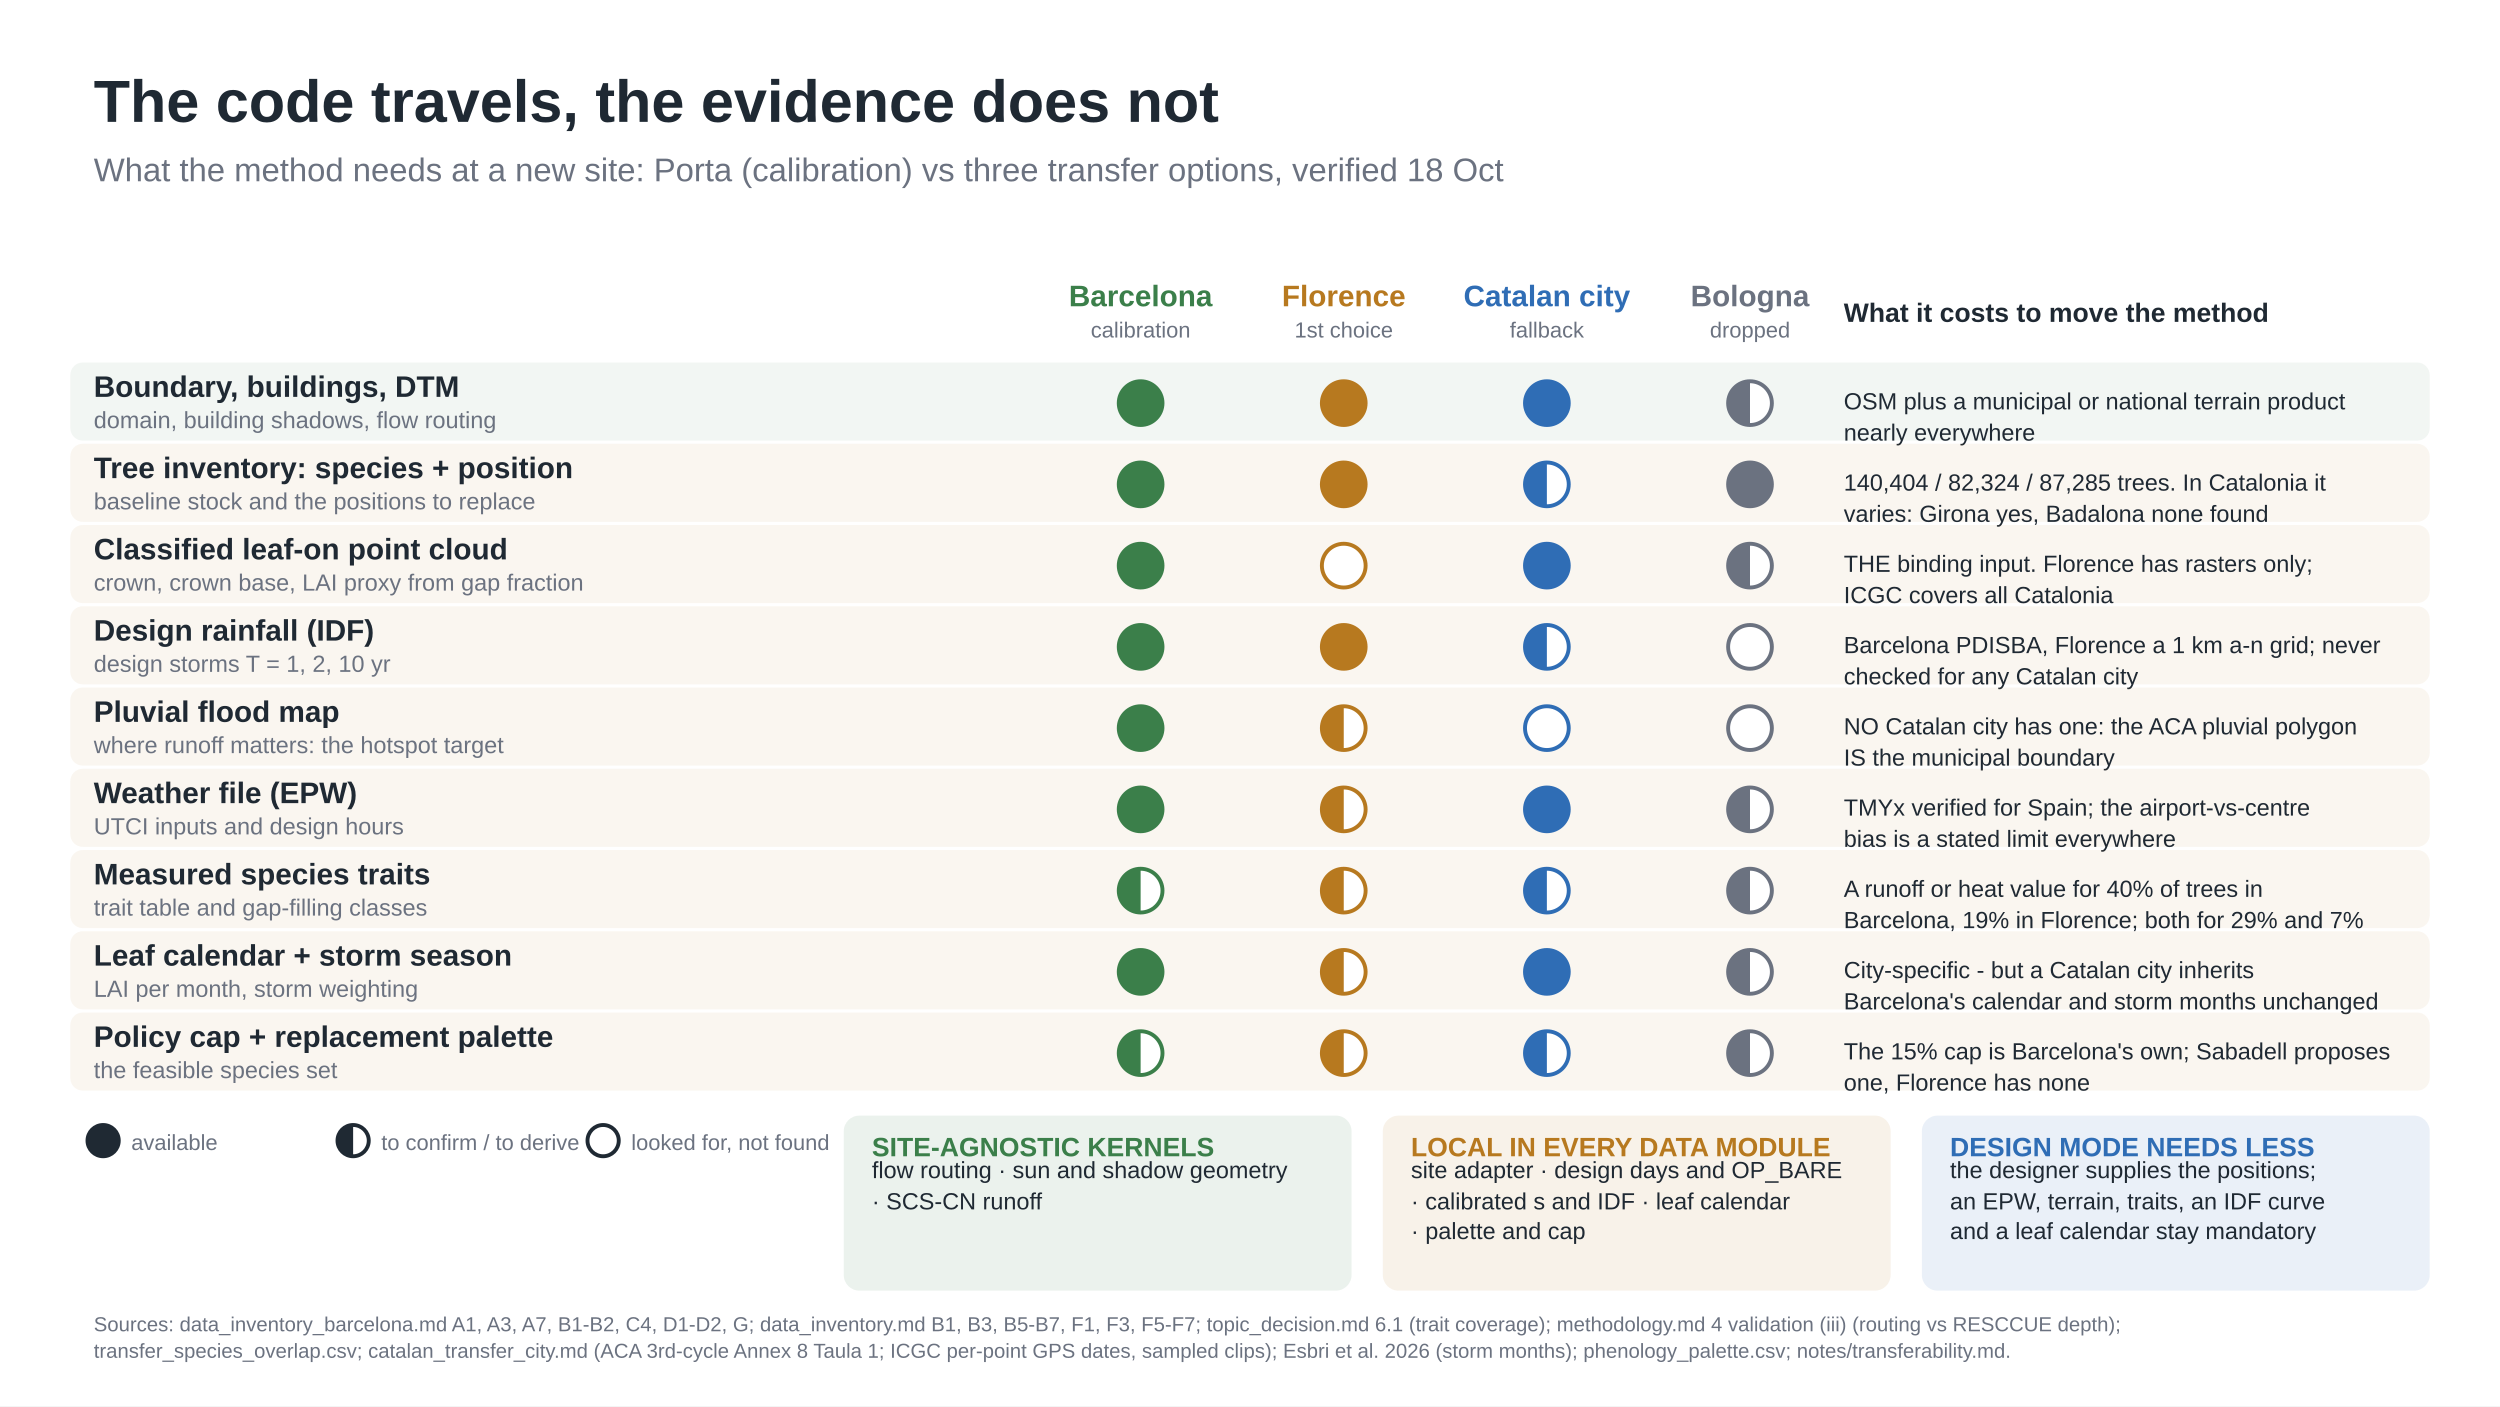
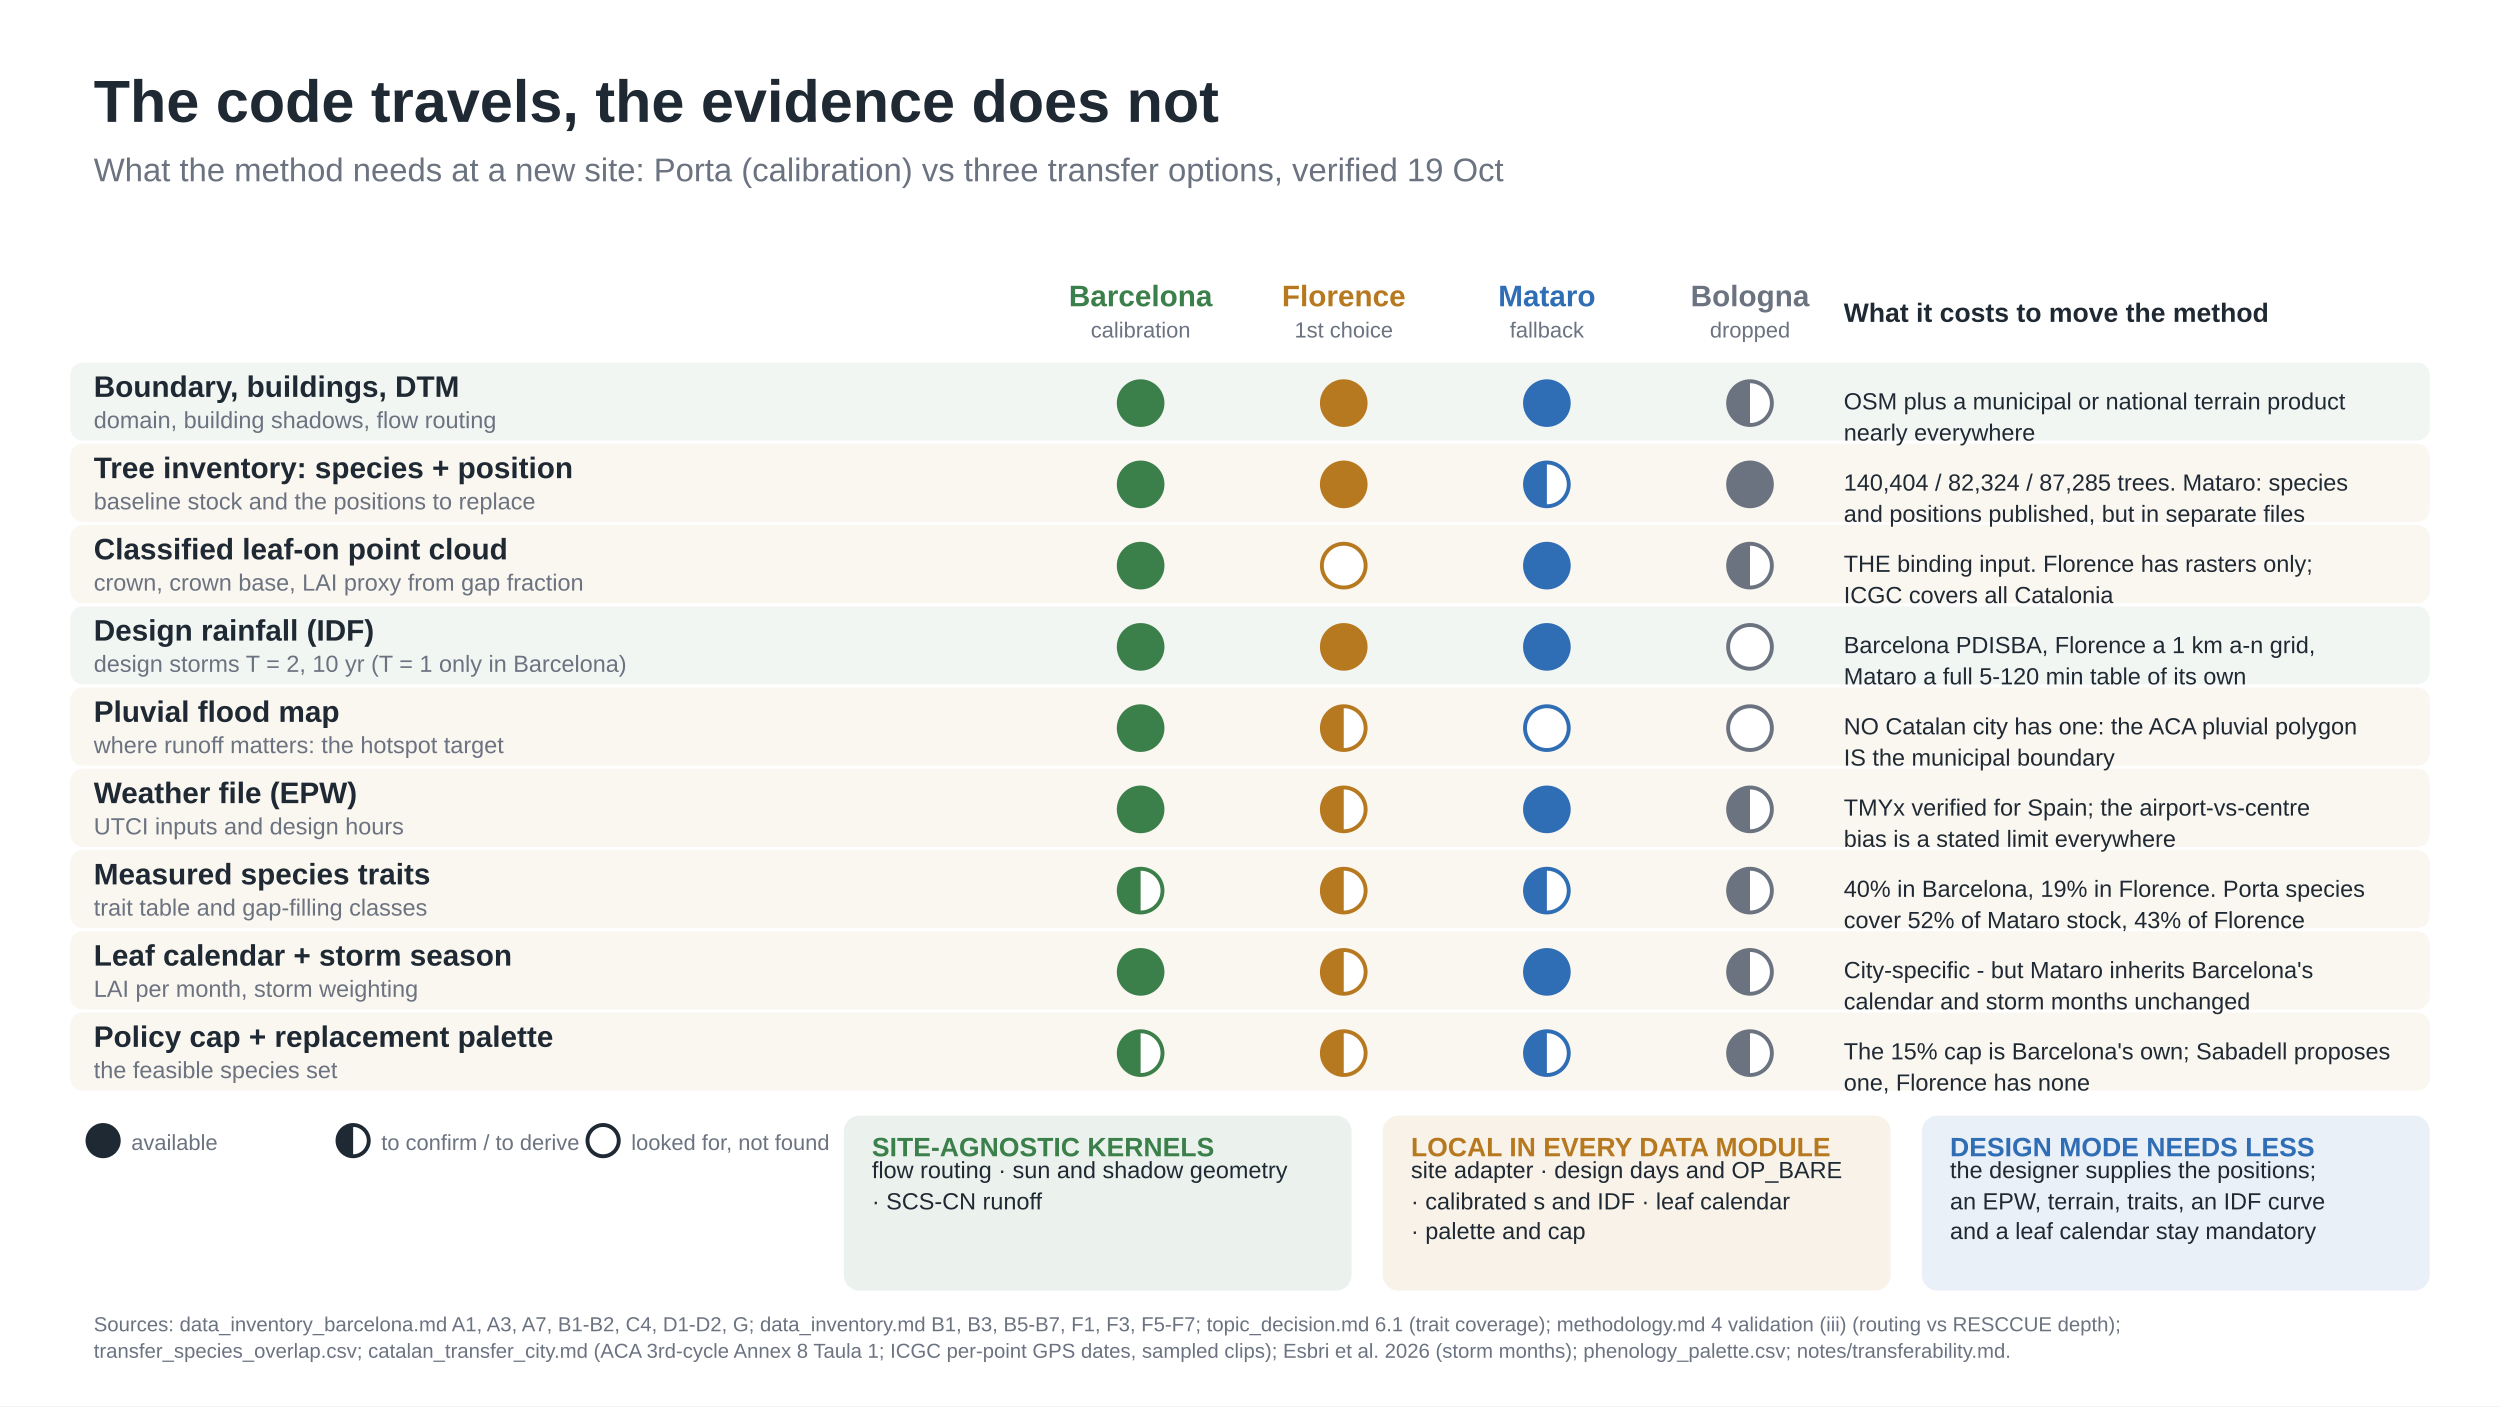
<svg xmlns="http://www.w3.org/2000/svg" width="1600" height="900" viewBox="0 0 1600 900" font-family="Arial, Helvetica, sans-serif">
  <defs>
    <marker id="arr" viewBox="0 0 10 10" refX="9" refY="5" markerWidth="7" markerHeight="7" orient="auto">
      <path d="M0,0 L10,5 L0,10 z" fill="#6B7280" />
    </marker>
  </defs>
  <rect width="1600" height="900" fill="#FFFFFF" />
  <text x="60" y="78" font-size="38" fill="#1F2933" font-weight="bold" text-anchor="start">The code travels, the evidence does not</text>
-   <text x="60" y="116" font-size="21" fill="#6B7280" font-weight="normal" text-anchor="start">What the method needs at a new site: Porta (calibration) vs three transfer options, verified 18 Oct</text>
+   <text x="60" y="116" font-size="21" fill="#6B7280" font-weight="normal" text-anchor="start">What the method needs at a new site: Porta (calibration) vs three transfer options, verified 19 Oct</text>
  <text x="730" y="196" font-size="19" fill="#3B7F4A" font-weight="bold" text-anchor="middle">Barcelona</text>
  <text x="730" y="216" font-size="14" fill="#6B7280" font-weight="normal" text-anchor="middle">calibration</text>
  <text x="860" y="196" font-size="19" fill="#B7791F" font-weight="bold" text-anchor="middle">Florence</text>
  <text x="860" y="216" font-size="14" fill="#6B7280" font-weight="normal" text-anchor="middle">1st choice</text>
-   <text x="990" y="196" font-size="19" fill="#2F6DB5" font-weight="bold" text-anchor="middle">Catalan city</text>
+   <text x="990" y="196" font-size="19" fill="#2F6DB5" font-weight="bold" text-anchor="middle">Mataro</text>
  <text x="990" y="216" font-size="14" fill="#6B7280" font-weight="normal" text-anchor="middle">fallback</text>
  <text x="1120" y="196" font-size="19" fill="#6B7280" font-weight="bold" text-anchor="middle">Bologna</text>
  <text x="1120" y="216" font-size="14" fill="#6B7280" font-weight="normal" text-anchor="middle">dropped</text>
  <text x="1180" y="206" font-size="17" fill="#1F2933" font-weight="bold" text-anchor="start">What it costs to move the method</text>
  <rect x="45" y="232" width="1510" height="50" rx="8" fill="#3B7F4A" fill-opacity="0.07" stroke="none" stroke-width="2" />
  <text x="60" y="254" font-size="19" fill="#1F2933" font-weight="bold" text-anchor="start">Boundary, buildings, DTM</text>
  <text x="60" y="274" font-size="15" fill="#6B7280" font-weight="normal" text-anchor="start">domain, building shadows, flow routing</text>
  <circle cx="730" cy="258" r="14" fill="#FFFFFF" stroke="#3B7F4A" stroke-width="2.5" />
  <circle cx="730" cy="258" r="14" fill="#3B7F4A" />
  <circle cx="860" cy="258" r="14" fill="#FFFFFF" stroke="#B7791F" stroke-width="2.5" />
  <circle cx="860" cy="258" r="14" fill="#B7791F" />
  <circle cx="990" cy="258" r="14" fill="#FFFFFF" stroke="#2F6DB5" stroke-width="2.5" />
  <circle cx="990" cy="258" r="14" fill="#2F6DB5" />
  <circle cx="1120" cy="258" r="14" fill="#FFFFFF" stroke="#6B7280" stroke-width="2.5" />
  <path d="M1120,244 A14,14 0 0,0 1120,272 Z" fill="#6B7280" />
  <text x="1180" y="262" font-size="15" fill="#1F2933" font-weight="normal" text-anchor="start">OSM plus a municipal or national terrain product</text>
  <text x="1180" y="282" font-size="15" fill="#1F2933" font-weight="normal" text-anchor="start">nearly everywhere</text>
  <rect x="45" y="284" width="1510" height="50" rx="8" fill="#B7791F" fill-opacity="0.07" stroke="none" stroke-width="2" />
  <text x="60" y="306" font-size="19" fill="#1F2933" font-weight="bold" text-anchor="start">Tree inventory: species + position</text>
  <text x="60" y="326" font-size="15" fill="#6B7280" font-weight="normal" text-anchor="start">baseline stock and the positions to replace</text>
  <circle cx="730" cy="310" r="14" fill="#FFFFFF" stroke="#3B7F4A" stroke-width="2.5" />
  <circle cx="730" cy="310" r="14" fill="#3B7F4A" />
  <circle cx="860" cy="310" r="14" fill="#FFFFFF" stroke="#B7791F" stroke-width="2.5" />
  <circle cx="860" cy="310" r="14" fill="#B7791F" />
  <circle cx="990" cy="310" r="14" fill="#FFFFFF" stroke="#2F6DB5" stroke-width="2.5" />
  <path d="M990,296 A14,14 0 0,0 990,324 Z" fill="#2F6DB5" />
  <circle cx="1120" cy="310" r="14" fill="#FFFFFF" stroke="#6B7280" stroke-width="2.5" />
  <circle cx="1120" cy="310" r="14" fill="#6B7280" />
-   <text x="1180" y="314" font-size="15" fill="#1F2933" font-weight="normal" text-anchor="start">140,404 / 82,324 / 87,285 trees. In Catalonia it</text>
-   <text x="1180" y="334" font-size="15" fill="#1F2933" font-weight="normal" text-anchor="start">varies: Girona yes, Badalona none found</text>
+   <text x="1180" y="314" font-size="15" fill="#1F2933" font-weight="normal" text-anchor="start">140,404 / 82,324 / 87,285 trees. Mataro: species</text>
+   <text x="1180" y="334" font-size="15" fill="#1F2933" font-weight="normal" text-anchor="start">and positions published, but in separate files</text>
  <rect x="45" y="336" width="1510" height="50" rx="8" fill="#B7791F" fill-opacity="0.07" stroke="none" stroke-width="2" />
  <text x="60" y="358" font-size="19" fill="#1F2933" font-weight="bold" text-anchor="start">Classified leaf-on point cloud</text>
  <text x="60" y="378" font-size="15" fill="#6B7280" font-weight="normal" text-anchor="start">crown, crown base, LAI proxy from gap fraction</text>
  <circle cx="730" cy="362" r="14" fill="#FFFFFF" stroke="#3B7F4A" stroke-width="2.5" />
  <circle cx="730" cy="362" r="14" fill="#3B7F4A" />
  <circle cx="860" cy="362" r="14" fill="#FFFFFF" stroke="#B7791F" stroke-width="2.5" />
  <circle cx="990" cy="362" r="14" fill="#FFFFFF" stroke="#2F6DB5" stroke-width="2.5" />
  <circle cx="990" cy="362" r="14" fill="#2F6DB5" />
  <circle cx="1120" cy="362" r="14" fill="#FFFFFF" stroke="#6B7280" stroke-width="2.5" />
  <path d="M1120,348 A14,14 0 0,0 1120,376 Z" fill="#6B7280" />
  <text x="1180" y="366" font-size="15" fill="#1F2933" font-weight="normal" text-anchor="start">THE binding input. Florence has rasters only;</text>
  <text x="1180" y="386" font-size="15" fill="#1F2933" font-weight="normal" text-anchor="start">ICGC covers all Catalonia</text>
-   <rect x="45" y="388" width="1510" height="50" rx="8" fill="#B7791F" fill-opacity="0.07" stroke="none" stroke-width="2" />
+   <rect x="45" y="388" width="1510" height="50" rx="8" fill="#3B7F4A" fill-opacity="0.07" stroke="none" stroke-width="2" />
  <text x="60" y="410" font-size="19" fill="#1F2933" font-weight="bold" text-anchor="start">Design rainfall (IDF)</text>
-   <text x="60" y="430" font-size="15" fill="#6B7280" font-weight="normal" text-anchor="start">design storms T = 1, 2, 10 yr</text>
+   <text x="60" y="430" font-size="15" fill="#6B7280" font-weight="normal" text-anchor="start">design storms T = 2, 10 yr (T = 1 only in Barcelona)</text>
  <circle cx="730" cy="414" r="14" fill="#FFFFFF" stroke="#3B7F4A" stroke-width="2.5" />
  <circle cx="730" cy="414" r="14" fill="#3B7F4A" />
  <circle cx="860" cy="414" r="14" fill="#FFFFFF" stroke="#B7791F" stroke-width="2.5" />
  <circle cx="860" cy="414" r="14" fill="#B7791F" />
  <circle cx="990" cy="414" r="14" fill="#FFFFFF" stroke="#2F6DB5" stroke-width="2.5" />
-   <path d="M990,400 A14,14 0 0,0 990,428 Z" fill="#2F6DB5" />
+   <circle cx="990" cy="414" r="14" fill="#2F6DB5" />
  <circle cx="1120" cy="414" r="14" fill="#FFFFFF" stroke="#6B7280" stroke-width="2.5" />
-   <text x="1180" y="418" font-size="15" fill="#1F2933" font-weight="normal" text-anchor="start">Barcelona PDISBA, Florence a 1 km a-n grid; never</text>
-   <text x="1180" y="438" font-size="15" fill="#1F2933" font-weight="normal" text-anchor="start">checked for any Catalan city</text>
+   <text x="1180" y="418" font-size="15" fill="#1F2933" font-weight="normal" text-anchor="start">Barcelona PDISBA, Florence a 1 km a-n grid,</text>
+   <text x="1180" y="438" font-size="15" fill="#1F2933" font-weight="normal" text-anchor="start">Mataro a full 5-120 min table of its own</text>
  <rect x="45" y="440" width="1510" height="50" rx="8" fill="#B7791F" fill-opacity="0.07" stroke="none" stroke-width="2" />
  <text x="60" y="462" font-size="19" fill="#1F2933" font-weight="bold" text-anchor="start">Pluvial flood map</text>
  <text x="60" y="482" font-size="15" fill="#6B7280" font-weight="normal" text-anchor="start">where runoff matters: the hotspot target</text>
  <circle cx="730" cy="466" r="14" fill="#FFFFFF" stroke="#3B7F4A" stroke-width="2.5" />
  <circle cx="730" cy="466" r="14" fill="#3B7F4A" />
  <circle cx="860" cy="466" r="14" fill="#FFFFFF" stroke="#B7791F" stroke-width="2.5" />
  <path d="M860,452 A14,14 0 0,0 860,480 Z" fill="#B7791F" />
  <circle cx="990" cy="466" r="14" fill="#FFFFFF" stroke="#2F6DB5" stroke-width="2.5" />
  <circle cx="1120" cy="466" r="14" fill="#FFFFFF" stroke="#6B7280" stroke-width="2.5" />
  <text x="1180" y="470" font-size="15" fill="#1F2933" font-weight="normal" text-anchor="start">NO Catalan city has one: the ACA pluvial polygon</text>
  <text x="1180" y="490" font-size="15" fill="#1F2933" font-weight="normal" text-anchor="start">IS the municipal boundary</text>
  <rect x="45" y="492" width="1510" height="50" rx="8" fill="#B7791F" fill-opacity="0.07" stroke="none" stroke-width="2" />
  <text x="60" y="514" font-size="19" fill="#1F2933" font-weight="bold" text-anchor="start">Weather file (EPW)</text>
  <text x="60" y="534" font-size="15" fill="#6B7280" font-weight="normal" text-anchor="start">UTCI inputs and design hours</text>
  <circle cx="730" cy="518" r="14" fill="#FFFFFF" stroke="#3B7F4A" stroke-width="2.5" />
  <circle cx="730" cy="518" r="14" fill="#3B7F4A" />
  <circle cx="860" cy="518" r="14" fill="#FFFFFF" stroke="#B7791F" stroke-width="2.5" />
  <path d="M860,504 A14,14 0 0,0 860,532 Z" fill="#B7791F" />
  <circle cx="990" cy="518" r="14" fill="#FFFFFF" stroke="#2F6DB5" stroke-width="2.5" />
  <circle cx="990" cy="518" r="14" fill="#2F6DB5" />
  <circle cx="1120" cy="518" r="14" fill="#FFFFFF" stroke="#6B7280" stroke-width="2.5" />
  <path d="M1120,504 A14,14 0 0,0 1120,532 Z" fill="#6B7280" />
  <text x="1180" y="522" font-size="15" fill="#1F2933" font-weight="normal" text-anchor="start">TMYx verified for Spain; the airport-vs-centre</text>
  <text x="1180" y="542" font-size="15" fill="#1F2933" font-weight="normal" text-anchor="start">bias is a stated limit everywhere</text>
  <rect x="45" y="544" width="1510" height="50" rx="8" fill="#B7791F" fill-opacity="0.07" stroke="none" stroke-width="2" />
  <text x="60" y="566" font-size="19" fill="#1F2933" font-weight="bold" text-anchor="start">Measured species traits</text>
  <text x="60" y="586" font-size="15" fill="#6B7280" font-weight="normal" text-anchor="start">trait table and gap-filling classes</text>
  <circle cx="730" cy="570" r="14" fill="#FFFFFF" stroke="#3B7F4A" stroke-width="2.5" />
  <path d="M730,556 A14,14 0 0,0 730,584 Z" fill="#3B7F4A" />
  <circle cx="860" cy="570" r="14" fill="#FFFFFF" stroke="#B7791F" stroke-width="2.5" />
  <path d="M860,556 A14,14 0 0,0 860,584 Z" fill="#B7791F" />
  <circle cx="990" cy="570" r="14" fill="#FFFFFF" stroke="#2F6DB5" stroke-width="2.5" />
  <path d="M990,556 A14,14 0 0,0 990,584 Z" fill="#2F6DB5" />
  <circle cx="1120" cy="570" r="14" fill="#FFFFFF" stroke="#6B7280" stroke-width="2.5" />
  <path d="M1120,556 A14,14 0 0,0 1120,584 Z" fill="#6B7280" />
-   <text x="1180" y="574" font-size="15" fill="#1F2933" font-weight="normal" text-anchor="start">A runoff or heat value for 40% of trees in</text>
-   <text x="1180" y="594" font-size="15" fill="#1F2933" font-weight="normal" text-anchor="start">Barcelona, 19% in Florence; both for 29% and 7%</text>
+   <text x="1180" y="574" font-size="15" fill="#1F2933" font-weight="normal" text-anchor="start">40% in Barcelona, 19% in Florence. Porta species</text>
+   <text x="1180" y="594" font-size="15" fill="#1F2933" font-weight="normal" text-anchor="start">cover 52% of Mataro stock, 43% of Florence</text>
  <rect x="45" y="596" width="1510" height="50" rx="8" fill="#B7791F" fill-opacity="0.07" stroke="none" stroke-width="2" />
  <text x="60" y="618" font-size="19" fill="#1F2933" font-weight="bold" text-anchor="start">Leaf calendar + storm season</text>
  <text x="60" y="638" font-size="15" fill="#6B7280" font-weight="normal" text-anchor="start">LAI per month, storm weighting</text>
  <circle cx="730" cy="622" r="14" fill="#FFFFFF" stroke="#3B7F4A" stroke-width="2.5" />
  <circle cx="730" cy="622" r="14" fill="#3B7F4A" />
  <circle cx="860" cy="622" r="14" fill="#FFFFFF" stroke="#B7791F" stroke-width="2.5" />
  <path d="M860,608 A14,14 0 0,0 860,636 Z" fill="#B7791F" />
  <circle cx="990" cy="622" r="14" fill="#FFFFFF" stroke="#2F6DB5" stroke-width="2.5" />
  <circle cx="990" cy="622" r="14" fill="#2F6DB5" />
  <circle cx="1120" cy="622" r="14" fill="#FFFFFF" stroke="#6B7280" stroke-width="2.5" />
  <path d="M1120,608 A14,14 0 0,0 1120,636 Z" fill="#6B7280" />
-   <text x="1180" y="626" font-size="15" fill="#1F2933" font-weight="normal" text-anchor="start">City-specific - but a Catalan city inherits</text>
-   <text x="1180" y="646" font-size="15" fill="#1F2933" font-weight="normal" text-anchor="start">Barcelona's calendar and storm months unchanged</text>
+   <text x="1180" y="626" font-size="15" fill="#1F2933" font-weight="normal" text-anchor="start">City-specific - but Mataro inherits Barcelona's</text>
+   <text x="1180" y="646" font-size="15" fill="#1F2933" font-weight="normal" text-anchor="start">calendar and storm months unchanged</text>
  <rect x="45" y="648" width="1510" height="50" rx="8" fill="#B7791F" fill-opacity="0.07" stroke="none" stroke-width="2" />
  <text x="60" y="670" font-size="19" fill="#1F2933" font-weight="bold" text-anchor="start">Policy cap + replacement palette</text>
  <text x="60" y="690" font-size="15" fill="#6B7280" font-weight="normal" text-anchor="start">the feasible species set</text>
  <circle cx="730" cy="674" r="14" fill="#FFFFFF" stroke="#3B7F4A" stroke-width="2.5" />
  <path d="M730,660 A14,14 0 0,0 730,688 Z" fill="#3B7F4A" />
  <circle cx="860" cy="674" r="14" fill="#FFFFFF" stroke="#B7791F" stroke-width="2.5" />
  <path d="M860,660 A14,14 0 0,0 860,688 Z" fill="#B7791F" />
  <circle cx="990" cy="674" r="14" fill="#FFFFFF" stroke="#2F6DB5" stroke-width="2.5" />
  <path d="M990,660 A14,14 0 0,0 990,688 Z" fill="#2F6DB5" />
  <circle cx="1120" cy="674" r="14" fill="#FFFFFF" stroke="#6B7280" stroke-width="2.5" />
  <path d="M1120,660 A14,14 0 0,0 1120,688 Z" fill="#6B7280" />
  <text x="1180" y="678" font-size="15" fill="#1F2933" font-weight="normal" text-anchor="start">The 15% cap is Barcelona's own; Sabadell proposes</text>
  <text x="1180" y="698" font-size="15" fill="#1F2933" font-weight="normal" text-anchor="start">one, Florence has none</text>
  <circle cx="66" cy="730" r="10" fill="#FFFFFF" stroke="#1F2933" stroke-width="2.5" />
  <circle cx="66" cy="730" r="10" fill="#1F2933" />
  <text x="84" y="736" font-size="14" fill="#6B7280" font-weight="normal" text-anchor="start">available</text>
  <circle cx="226" cy="730" r="10" fill="#FFFFFF" stroke="#1F2933" stroke-width="2.5" />
  <path d="M226,720 A10,10 0 0,0 226,740 Z" fill="#1F2933" />
  <text x="244" y="736" font-size="14" fill="#6B7280" font-weight="normal" text-anchor="start">to confirm / to derive</text>
  <circle cx="386" cy="730" r="10" fill="#FFFFFF" stroke="#1F2933" stroke-width="2.5" />
  <text x="404" y="736" font-size="14" fill="#6B7280" font-weight="normal" text-anchor="start">looked for, not found</text>
  <rect x="540" y="714" width="325" height="112" rx="10" fill="#3B7F4A" fill-opacity="0.1" stroke="none" stroke-width="2" />
  <text x="558" y="740" font-size="17" fill="#3B7F4A" font-weight="bold" text-anchor="start">SITE-AGNOSTIC KERNELS</text>
  <text x="558" y="754" font-size="15" fill="#1F2933" font-weight="normal" text-anchor="start">flow routing · sun and shadow geometry</text>
  <text x="558" y="774" font-size="15" fill="#1F2933" font-weight="normal" text-anchor="start">· SCS-CN runoff</text>
  <rect x="885" y="714" width="325" height="112" rx="10" fill="#B7791F" fill-opacity="0.1" stroke="none" stroke-width="2" />
  <text x="903" y="740" font-size="17" fill="#B7791F" font-weight="bold" text-anchor="start">LOCAL IN EVERY DATA MODULE</text>
  <text x="903" y="754" font-size="15" fill="#1F2933" font-weight="normal" text-anchor="start">site adapter · design days and OP_BARE</text>
  <text x="903" y="774" font-size="15" fill="#1F2933" font-weight="normal" text-anchor="start">· calibrated s and IDF · leaf calendar</text>
  <text x="903" y="793" font-size="15" fill="#1F2933" font-weight="normal" text-anchor="start">· palette and cap</text>
  <rect x="1230" y="714" width="325" height="112" rx="10" fill="#2F6DB5" fill-opacity="0.1" stroke="none" stroke-width="2" />
  <text x="1248" y="740" font-size="17" fill="#2F6DB5" font-weight="bold" text-anchor="start">DESIGN MODE NEEDS LESS</text>
  <text x="1248" y="754" font-size="15" fill="#1F2933" font-weight="normal" text-anchor="start">the designer supplies the positions;</text>
  <text x="1248" y="774" font-size="15" fill="#1F2933" font-weight="normal" text-anchor="start">an EPW, terrain, traits, an IDF curve</text>
  <text x="1248" y="793" font-size="15" fill="#1F2933" font-weight="normal" text-anchor="start">and a leaf calendar stay mandatory</text>
  <text x="60" y="852" font-size="13" fill="#6B7280" font-weight="normal" text-anchor="start">Sources: data_inventory_barcelona.md A1, A3, A7, B1-B2, C4, D1-D2, G; data_inventory.md B1, B3, B5-B7, F1, F3, F5-F7; topic_decision.md 6.1 (trait coverage); methodology.md 4 validation (iii) (routing vs RESCCUE depth);</text>
  <text x="60" y="869" font-size="13" fill="#6B7280" font-weight="normal" text-anchor="start">transfer_species_overlap.csv; catalan_transfer_city.md (ACA 3rd-cycle Annex 8 Taula 1; ICGC per-point GPS dates, sampled clips); Esbri et al. 2026 (storm months); phenology_palette.csv; notes/transferability.md.</text>
</svg>
